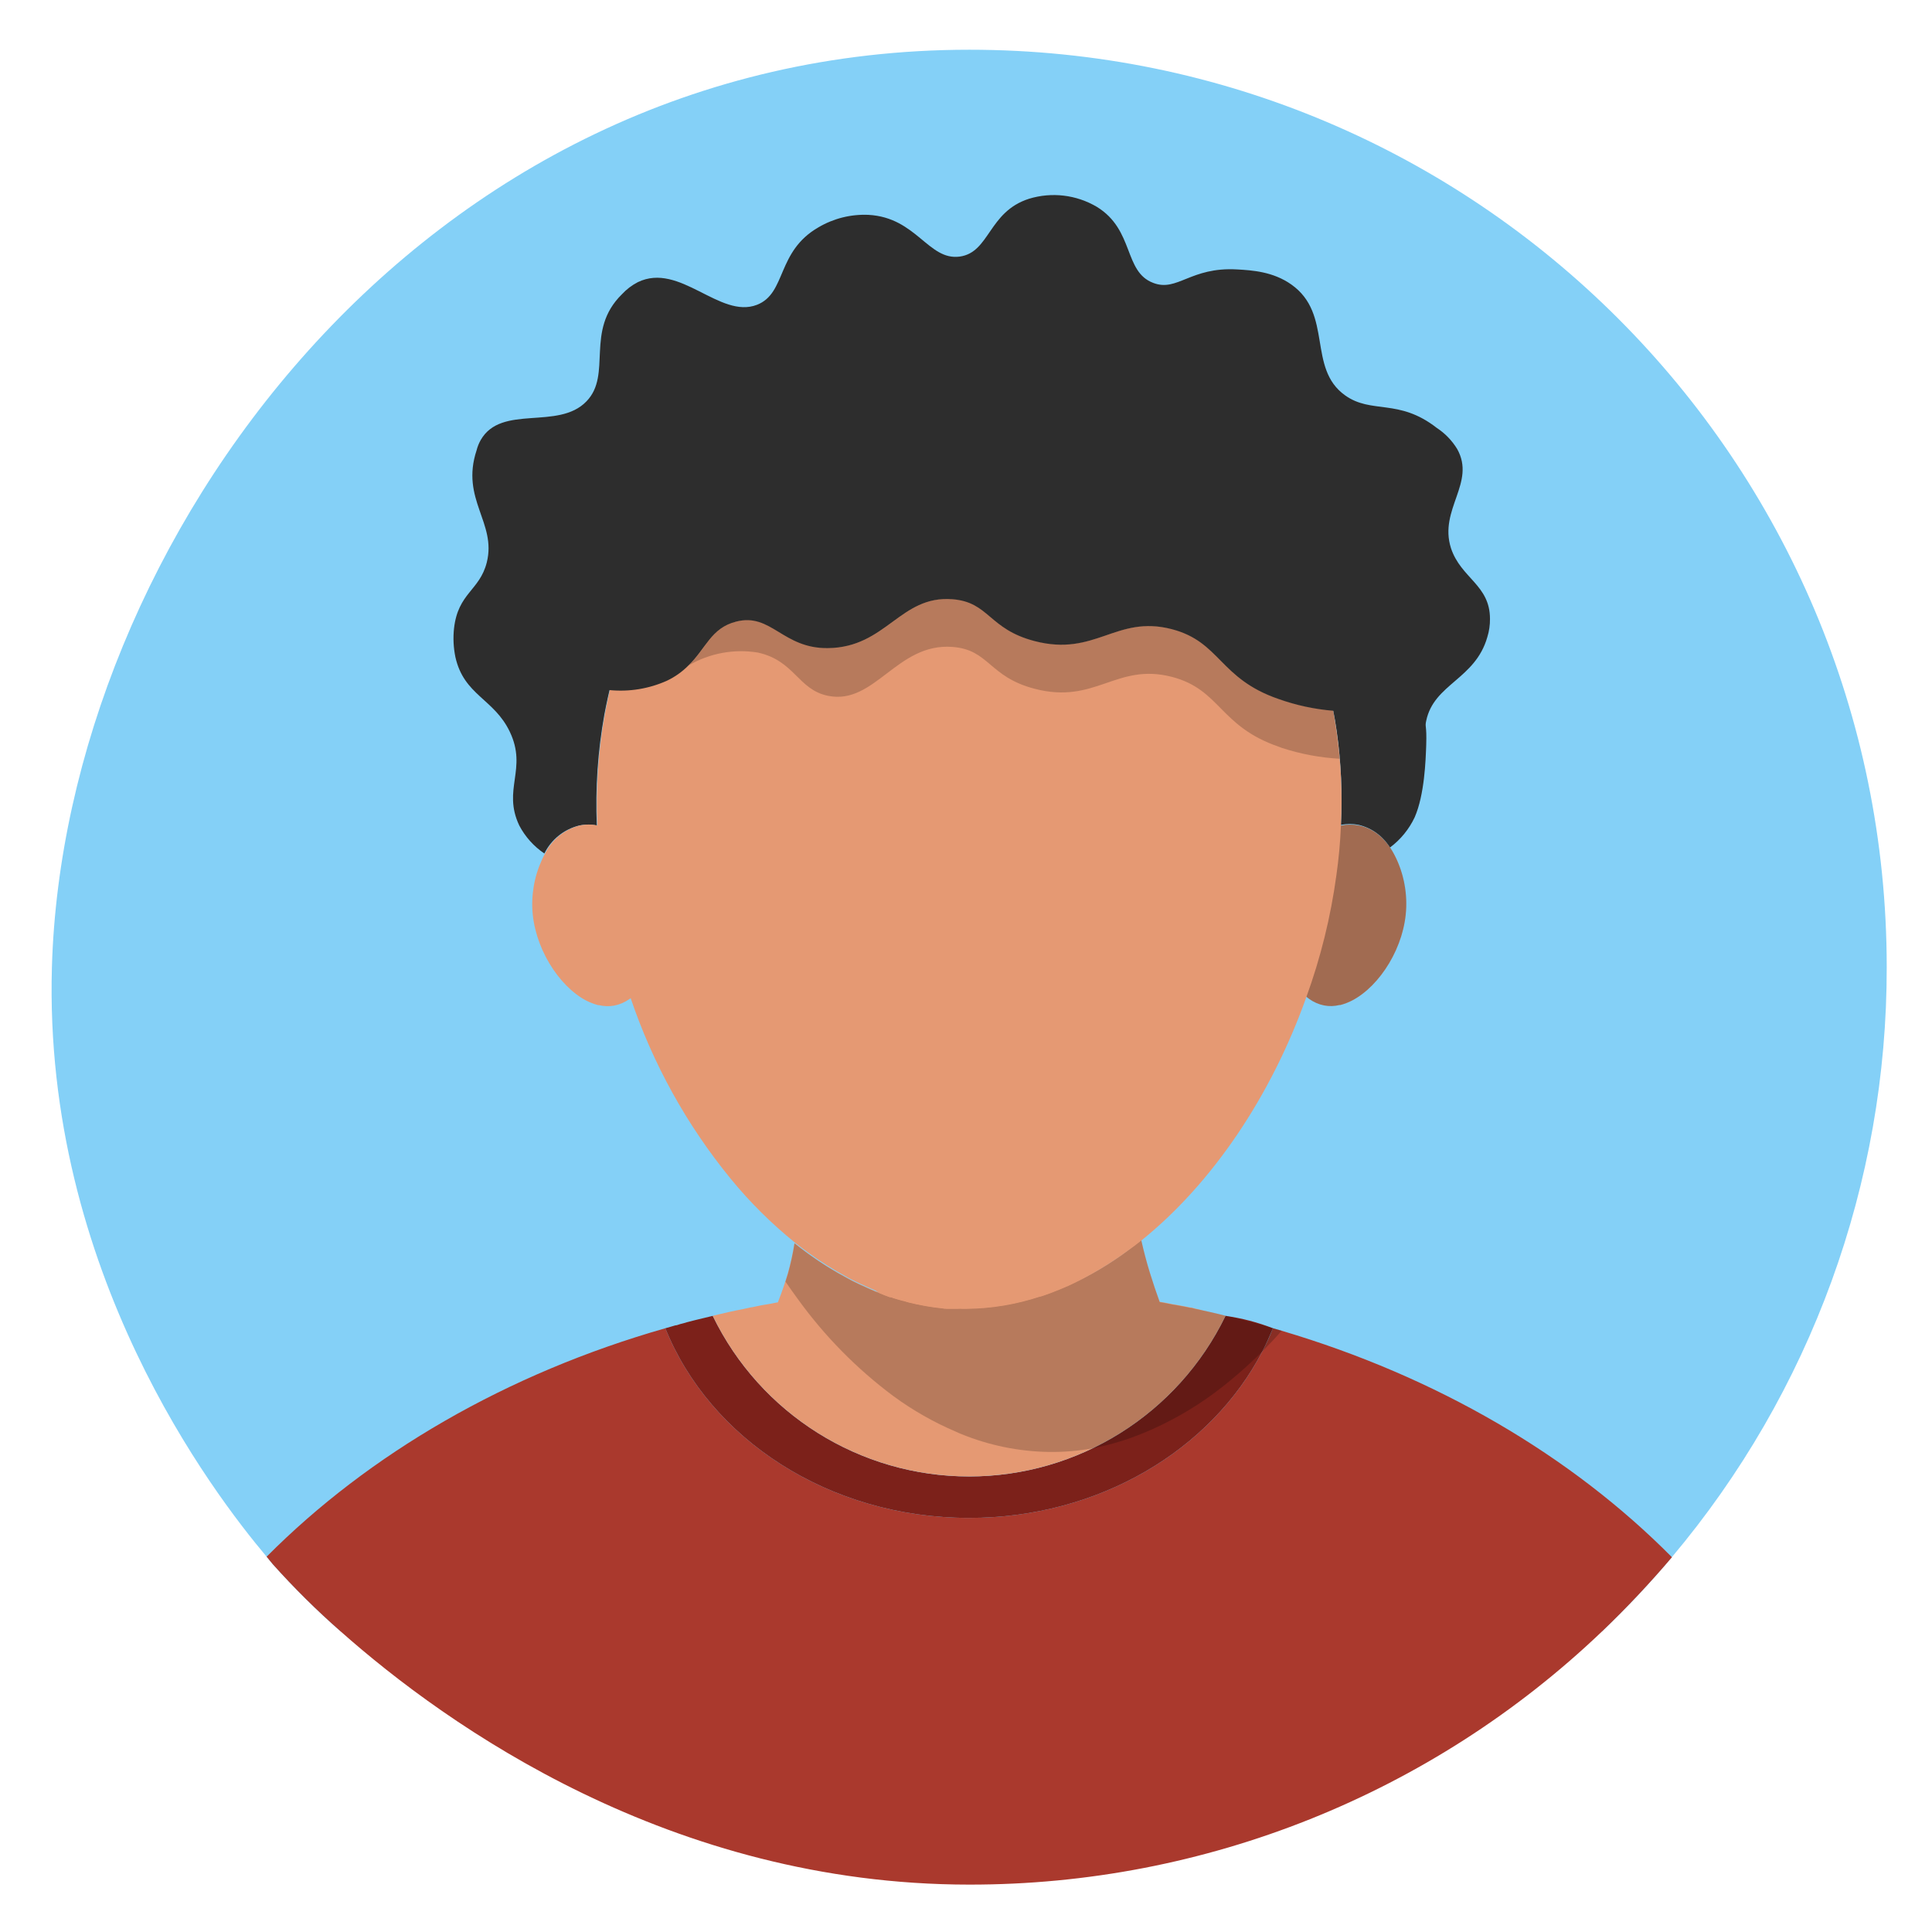
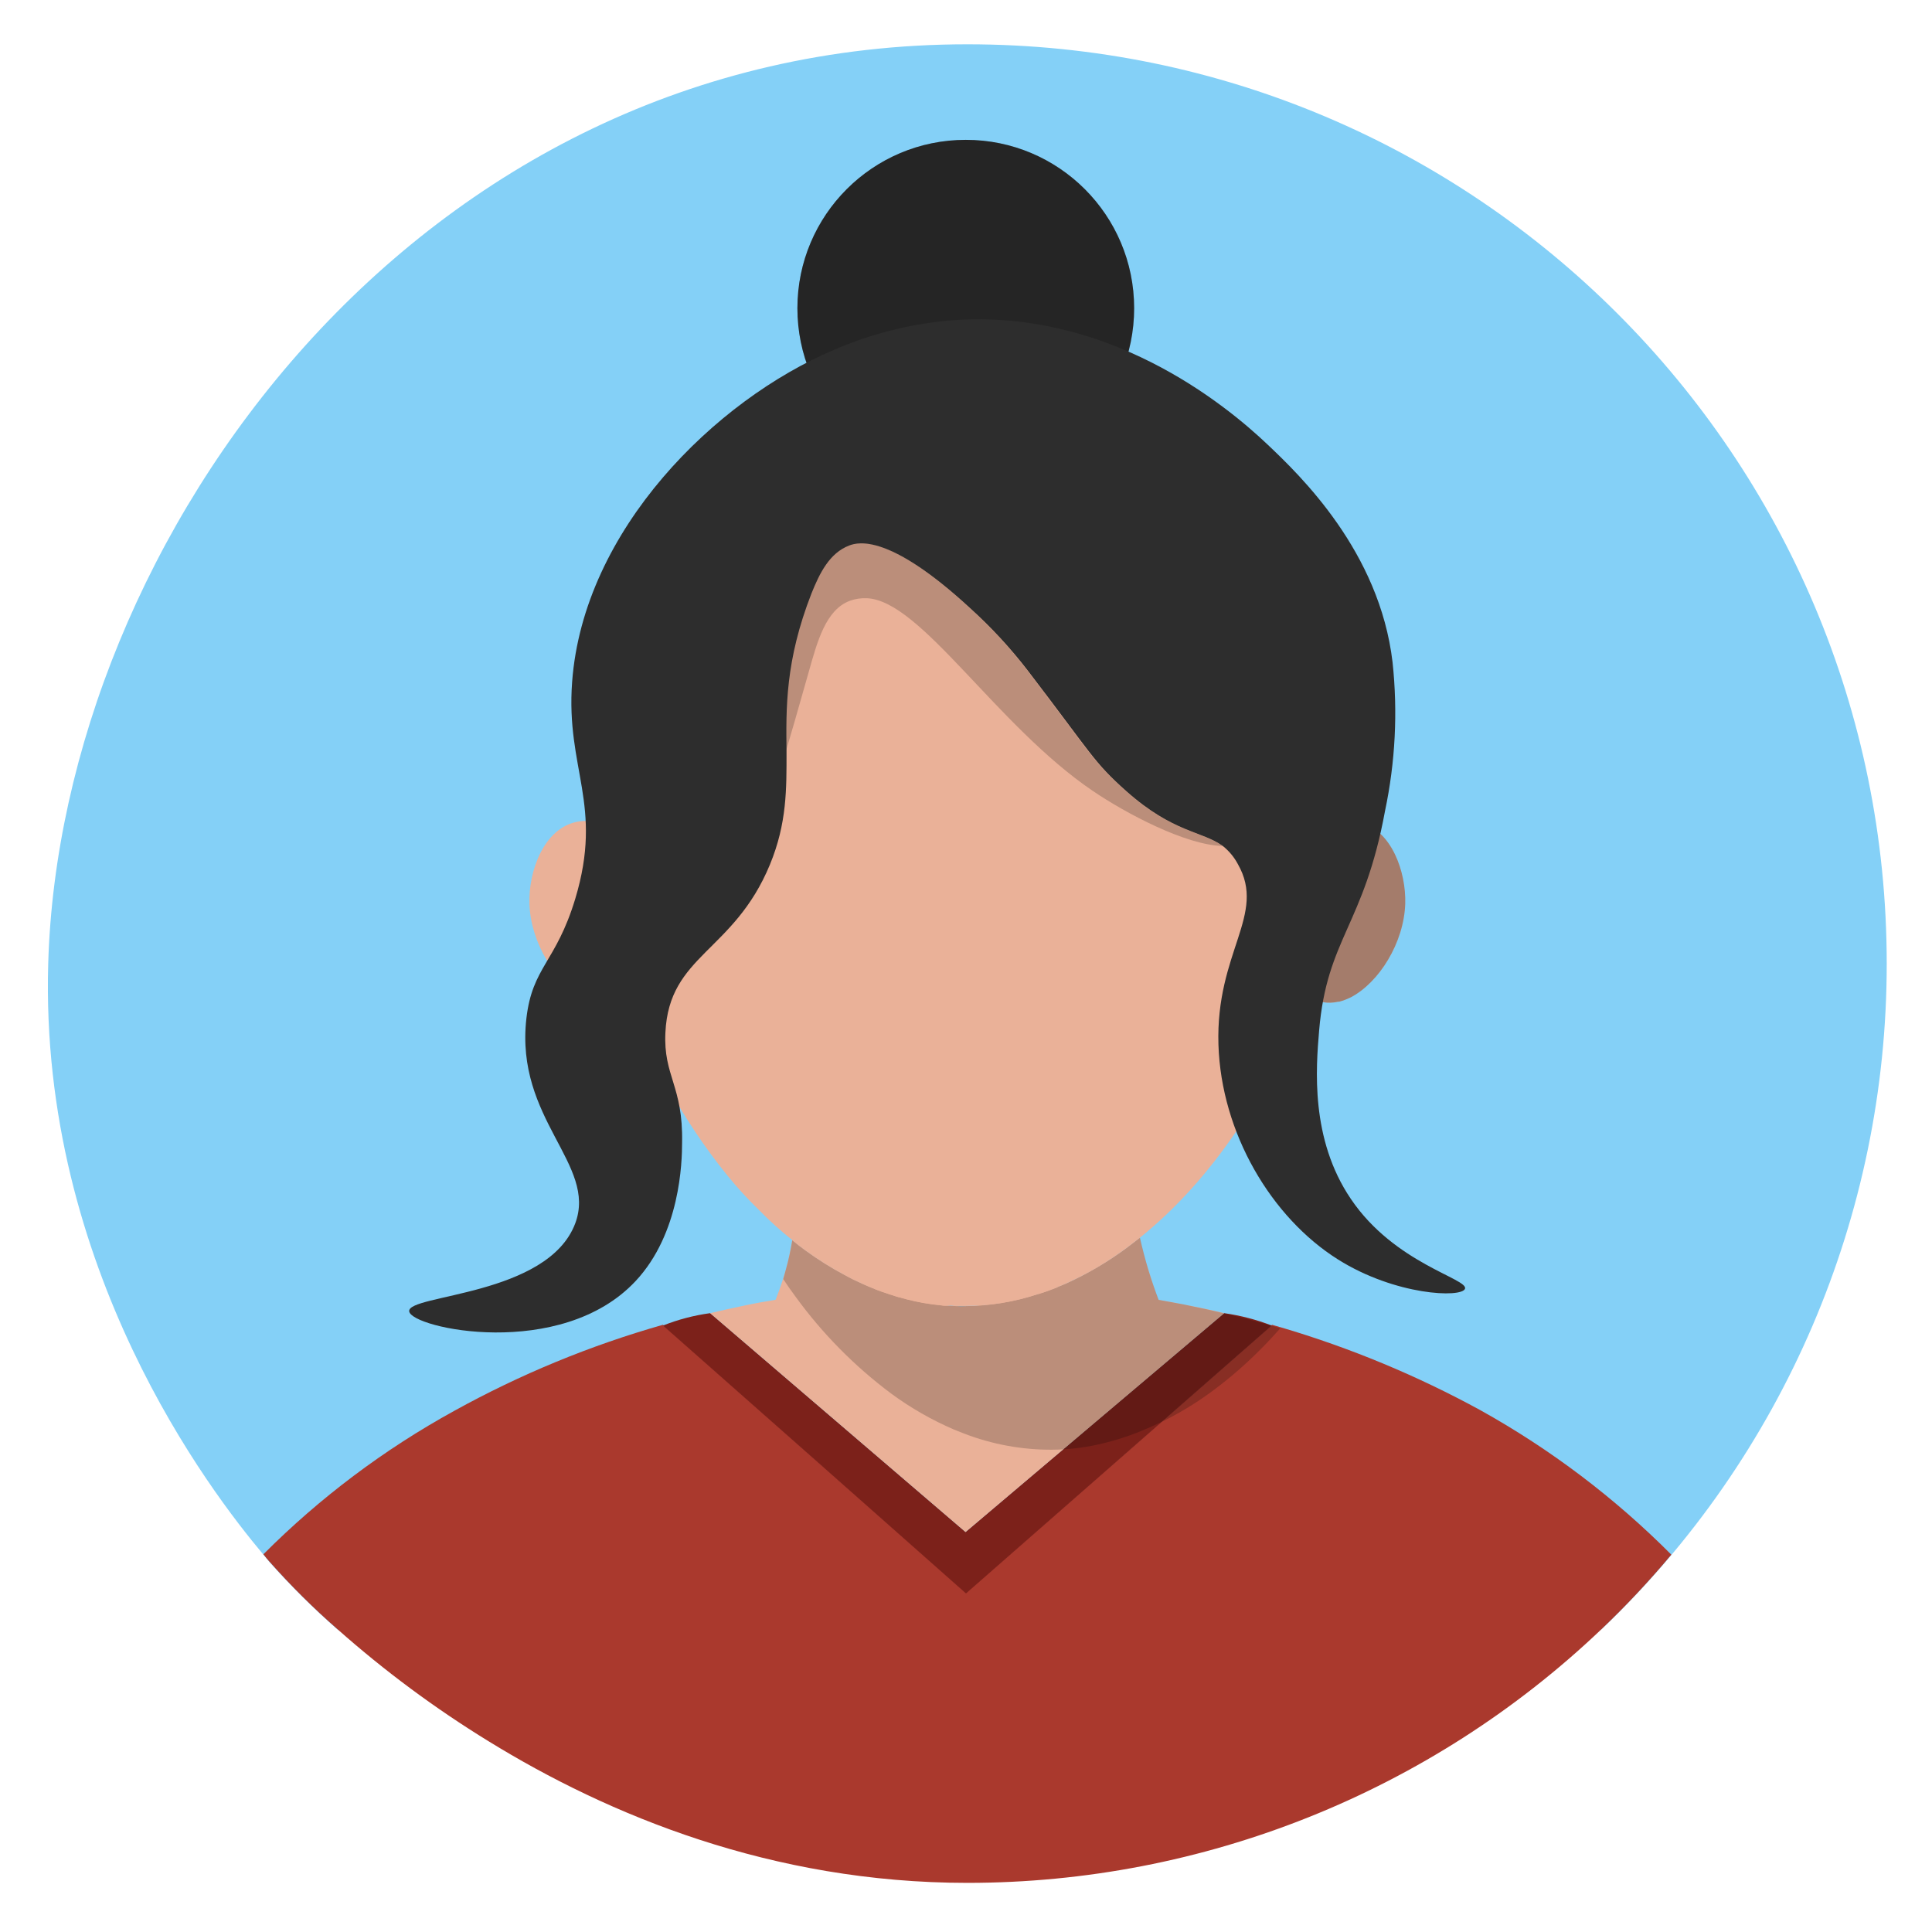
<svg xmlns="http://www.w3.org/2000/svg" width="800px" height="800px" viewBox="0 0 256 256" data-name="Layer 1" id="Layer_1">
  <defs>
-     <style>.cls-1{fill:#84d0f7;}.cls-2{fill:#aa392d;}.cls-3{fill:#7c211a;}.cls-4{fill:#e59973;}.cls-5{fill:#2d2d2d;}.cls-6{opacity:0.2;}.cls-7{opacity:0.3;}</style>
+     <style>.cls-1{fill:#84d0f7;}.cls-2{fill:#2d2d2d;}.cls-3{fill:#050505;}.cls-3,.cls-7{opacity:0.2;}.cls-4{fill:#aa392d;}.cls-5{fill:#7c211a;}.cls-6{fill:#eab198;}.cls-8{opacity:0.3;}</style>
  </defs>
-   <g data-name="Male 3" id="Male_3">
-     <path class="cls-1" d="M250,128.15a121.08,121.08,0,0,1-28.47,78.18,123.13,123.13,0,0,1-9.26,9.85H45.15a101.45,101.45,0,0,1-9-8.91c-.24-.28-.52-.6-.82-1-7-8.31-29.62-37.8-28.45-78.15C8.49,72.26,55.48,6.59,128.44,6.59A121.55,121.55,0,0,1,250,128.15Z" id="Wallpaper" />
-     <path class="cls-2" d="M221.54,206.34a130.68,130.68,0,0,1-9.27,9.84,121.2,121.2,0,0,1-83.83,33.54c-39.53,0-69.15-21-83.29-33.54a105.43,105.43,0,0,1-9-8.91c-.22-.29-.51-.6-.82-1C48.89,192.63,67.14,182,88.16,176c5.88,14.64,21.67,25.13,40.25,25.13,17.26,0,32.1-9.05,38.85-22.05.53-1,1-2,1.41-3.08l1.15.33C190.37,182.41,208.22,192.89,221.54,206.34Z" id="Sweater" />
-     <path class="cls-3" d="M168.67,176c-.42,1-.88,2.06-1.41,3.08-6.75,13-21.59,22.05-38.85,22.05-18.58,0-34.37-10.49-40.25-25.13.44-.13.88-.24,1.32-.38.22,0,.42-.11.64-.17s.47-.11.69-.18l.22-.07s1.75-.46,3.41-.84a37.76,37.76,0,0,0,67.95,0A28.09,28.09,0,0,1,168.67,176Z" id="Neckband" />
-     <path class="cls-4" d="M162.39,174.35a37.76,37.76,0,0,1-67.95,0c1.35-.33,2.7-.64,4.07-.9l1-.22c.17,0,.33-.07.5-.09l.87-.18,1.19-.2c.29-.07.6-.11.91-.18h.09c.33-.86.68-1.79,1-2.81.11-.33.22-.7.33-1.06a35,35,0,0,0,.87-4,41.53,41.53,0,0,0,6.9,4.57c.17.09.35.18.53.29s.42.2.62.31.48.22.75.36l.44.19c.11.07.25.11.38.18s.31.13.44.2.31.11.44.18h0l.19.09c.16.06.34.13.54.19s.42.18.66.27h0l.73.27.16,0c.15.07.33.11.51.18s.51.15.75.22.24.06.38.09l.68.2a36,36,0,0,0,4.54.79c.15,0,.31,0,.46.05l.33,0,.62,0,.55,0a4.29,4.29,0,0,1,.62,0h.56a30.48,30.48,0,0,0,9.71-1.62.07.07,0,0,0,.06,0,2.47,2.47,0,0,0,.36-.11c.79-.27,1.48-.55,2.12-.8l.84-.35c.07,0,.13-.07.22-.09a38.29,38.29,0,0,0,9.85-6.1c.31,1.37.68,2.83,1.15,4.35.42,1.37.86,2.66,1.3,3.87.38.07.73.11,1.11.2s.73.14,1.08.2l1.09.2.79.16c.18,0,.36.06.53.11C159.71,173.73,161.06,174,162.39,174.35Z" id="Neck" />
-     <path class="cls-5" d="M197.43,82a7.84,7.84,0,0,1-.35,2.41c-1.6,5.62-7.08,6.19-8.1,11.1-.2.91.09.45,0,3.23-.07,2-.22,6.57-1.53,9.56a10.68,10.68,0,0,1-3.27,4,6.66,6.66,0,0,0-4.14-3,6,6,0,0,0-2.36,0,64.65,64.65,0,0,0-3.5-24.53c-.46-1.4-1-2.79-1.55-4.16A73.84,73.84,0,0,0,164,65.26c-8.61-11.75-20.91-20.49-35.77-20.44a39.66,39.66,0,0,0-24.38,8.85C96.27,59.59,90.17,67.93,85.94,76.8a72.17,72.17,0,0,0-5.86,17.88,67,67,0,0,0-1,14.71,5.63,5.63,0,0,0-2.35,0,7,7,0,0,0-4.6,3.7,10.16,10.16,0,0,1-3.32-3.7c-2.28-4.8,1.11-7.47-1.26-12.43-2.1-4.4-6.08-4.82-7.21-9.91a12.28,12.28,0,0,1-.18-3.78c.53-4.71,3.39-5,4.34-8.74,1.33-5.28-3.5-8.36-1.35-14.86a5.53,5.53,0,0,1,.55-1.37c2.75-4.78,10.27-1.24,14-5.11,3.47-3.56-.25-9.34,4.71-14.2a7.61,7.61,0,0,1,2.1-1.6c5.57-2.7,10.86,4.91,15.79,3,3.94-1.53,2.55-7.06,8.17-10.28a12,12,0,0,1,6.61-1.64c6.37.35,7.92,6.08,12.08,5.53,4-.55,3.78-5.93,9.18-7.66a11.21,11.21,0,0,1,9,1.07c5,3.07,3.52,8.6,7.48,10.08,3.18,1.22,4.93-2.14,11.08-1.79,2,.11,4.8.29,7.21,2,5.55,3.92,2.08,11.06,7.1,14.67,3.52,2.54,7.1.37,12.17,4.33a8.83,8.83,0,0,1,2.7,2.79c2.52,4.49-2.46,8-.82,13.14C193.58,76.63,197.43,77.49,197.43,82Z" id="Hairs" />
-     <path class="cls-6" d="M169.82,176.32c-.84,1-1.68,1.86-2.56,2.75a57.77,57.77,0,0,1-6.26,5.44,44,44,0,0,1-9.47,5.37,36,36,0,0,1-6.59,2,29.81,29.81,0,0,1-6,.51A32,32,0,0,1,127.33,190c-.22-.09-.44-.18-.66-.29a41.37,41.37,0,0,1-8.28-4.71,59.34,59.34,0,0,1-12.63-12.81c-.57-.77-1.13-1.57-1.68-2.37.11-.33.22-.7.33-1.06a35,35,0,0,0,.87-4c.59.46,1.19.92,1.81,1.37a45,45,0,0,0,5.09,3.2c.17.09.35.18.53.29s.42.2.62.31.48.22.75.36l.44.19a4.11,4.11,0,0,0,.38.18c.15.07.31.13.44.2s.31.11.44.18h0l.19.09.54.19.66.27h0l.73.27.16,0c.15.07.33.11.51.18s.51.15.75.22.24.06.38.09l.68.2a32.19,32.19,0,0,0,4.54.79c.15,0,.31,0,.46.05l.33,0,.62,0,.55,0a4.29,4.29,0,0,1,.62,0h.56a32,32,0,0,0,9.71-1.62.07.07,0,0,0,.06,0,2.47,2.47,0,0,0,.36-.11c.66-.22,1.3-.47,1.94-.73a.61.61,0,0,0,.18-.07c.29-.11.55-.24.84-.35.07,0,.13-.07.22-.09a45,45,0,0,0,8.23-4.87c.55-.39,1.09-.81,1.62-1.23.31,1.37.68,2.83,1.15,4.35.42,1.37.86,2.66,1.3,3.87.38.07.73.11,1.11.2s.73.14,1.08.2l1.09.2.79.16c.18,0,.36.06.53.11,1.37.28,2.72.57,4,.9,2.12.49,4.23,1,6.28,1.64Z" id="NeckShadow" />
-     <path class="cls-4" d="M186.33,120.22c-.15,5.18-3.46,10.42-7.16,12.35a7,7,0,0,1-1.57.6l-.12,0a5.2,5.2,0,0,1-2,.06,5,5,0,0,1-2-.88,1.86,1.86,0,0,1-.28-.21,6.84,6.84,0,0,1-1.12-1.1c-2.67-3.22-3.76-9.25-2-14.06a14.61,14.61,0,0,1,3.23-5,8.82,8.82,0,0,1,4.41-2.59,5.86,5.86,0,0,1,2.36,0C184.44,110.25,186.47,115.89,186.33,120.22Z" id="RightEar" />
-     <path class="cls-7" d="M186.33,120.23c-.16,5.17-3.46,10.41-7.17,12.34a8.25,8.25,0,0,1-1.55.6.3.3,0,0,1-.13,0,4.55,4.55,0,0,1-2,.06,5,5,0,0,1-2-.86c-.09-.06-.18-.15-.29-.22a6.85,6.85,0,0,1-1.11-1.11c-2.5-3-3.6-8.47-2.28-13.09.09-.33.2-.64.31-1a14.79,14.79,0,0,1,3.23-5,8.91,8.91,0,0,1,4.41-2.58,6,6,0,0,1,2.36,0,6.66,6.66,0,0,1,4.14,3A13.89,13.89,0,0,1,186.33,120.23Z" id="RightEarShadow" />
-     <path class="cls-4" d="M84.77,131.06a7.13,7.13,0,0,1-1.24,1.22c0,.05-.11.07-.15.11a5.15,5.15,0,0,1-2,.86,4.9,4.9,0,0,1-2-.06.3.3,0,0,1-.12,0,8.42,8.42,0,0,1-1.57-.6c-3.69-1.93-7-7.17-7.16-12.34a14.13,14.13,0,0,1,1.7-7.17,7,7,0,0,1,4.6-3.7,5.63,5.63,0,0,1,2.35,0A8.65,8.65,0,0,1,83.51,112a14.42,14.42,0,0,1,3.23,5,10.52,10.52,0,0,1,.44,1.48C88.29,123,87.16,128.19,84.77,131.06Z" id="LeftEar" />
-     <path class="cls-4" d="M177.68,109.39q-.13,3.28-.6,6.57a78.17,78.17,0,0,1-4,16.21c-4.65,13.05-12.43,24.62-21.83,32.19-.53.42-1.07.84-1.62,1.23a45,45,0,0,1-8.23,4.87c-.09,0-.15.07-.22.09-.29.11-.55.24-.84.35a.61.61,0,0,1-.18.07c-.64.26-1.28.51-1.94.73a2.47,2.47,0,0,1-.36.11.07.07,0,0,1-.06,0,32,32,0,0,1-9.71,1.62h-.56a4.29,4.29,0,0,0-.62,0l-.55,0-.62,0-.33,0c-.15,0-.31,0-.46-.05a32.19,32.19,0,0,1-4.54-.79l-.68-.2c-.14,0-.25-.07-.38-.09s-.51-.16-.75-.22-.36-.11-.51-.18l-.16,0-.73-.27h0l-.66-.27L116,171l-.19-.09h0c-.13-.07-.28-.11-.44-.18s-.29-.13-.44-.2a4.11,4.11,0,0,1-.38-.18l-.44-.19c-.27-.14-.51-.25-.75-.36s-.42-.22-.62-.31-.36-.2-.53-.29a45,45,0,0,1-5.09-3.2c-.62-.45-1.22-.91-1.81-1.37a58.59,58.59,0,0,1-8.54-8.5,76.51,76.51,0,0,1-13.21-23.89c-.15-.35-.26-.73-.4-1.11a77.72,77.72,0,0,1-3.4-14.59c-.18-1.2-.31-2.39-.42-3.61-.09-1-.16-2-.2-3.07,0-.18,0-.34,0-.51a67,67,0,0,1,1-14.71A72.17,72.17,0,0,1,85.94,76.8c4.23-8.87,10.33-17.21,17.94-23.13a39.66,39.66,0,0,1,24.38-8.85c14.86,0,27.16,8.69,35.77,20.44a73.84,73.84,0,0,1,8.6,15.44c.56,1.37,1.09,2.76,1.55,4.16a64.65,64.65,0,0,1,3.5,24.53Z" id="Head" />
-     <path class="cls-6" d="M177.52,100.54a30.07,30.07,0,0,1-7.67-1.44l-.4-.15c-7.92-2.73-7.7-7.59-14.2-9.27-7.35-1.88-10.09,3.69-18.14,1.59-6.13-1.59-6-5.18-10.91-5.55-7.36-.56-10.28,7.74-16.48,6.48-4-.82-4.4-4.65-9.29-5.73a13.77,13.77,0,0,0-9.18,1.7h0c2.36-2.28,3-5,6.37-5.84,4.64-1.17,6.17,3.59,12.14,3.52,7.74-.09,9.56-7,16.48-6.48,5,.38,4.78,4,10.91,5.55,8,2.1,10.79-3.49,18.14-1.59,6.5,1.68,6.28,6.55,14.2,9.27a28.56,28.56,0,0,0,7.21,1.55s.13,1.06.42,3.14C177.48,100.34,177.52,100.54,177.52,100.54Z" id="HairsShadow" />
-     <path class="cls-5" d="M183,92.6A6.07,6.07,0,0,1,180,94l-.35.07a14.27,14.27,0,0,1-3,.11,28.56,28.56,0,0,1-7.21-1.55c-7.92-2.72-7.7-7.59-14.2-9.27-7.35-1.9-10.09,3.69-18.14,1.59-6.13-1.59-6-5.17-10.91-5.55-6.92-.53-8.74,6.39-16.48,6.48-6,.07-7.5-4.69-12.14-3.52-3.36.84-4,3.56-6.37,5.84a10.12,10.12,0,0,1-2.83,2,15,15,0,0,1-7.61,1.24c-2.81-.26-5.4-1.32-6.71-3.12C70.37,83.2,77.14,73,80,68.6c15.15-22.92,41.49-27.68,44.92-28.23.89-.15,2.06-.33,3.65-.51,8-.86,25.51-1.19,39.6,11C183.29,63.84,189.09,87.11,183,92.6Z" data-name="Hairs" id="Hairs-2" />
+   <g data-name="Female 1" id="Female_1">
+     <path class="cls-1" d="M250,127.7a121.69,121.69,0,0,1-37.81,88.21H44.71a103.52,103.52,0,0,1-9-8.93l-.82-1c-7-8.33-29.68-37.88-28.5-78.31C8,71.68,55.07,5.87,128.18,5.87A121.82,121.82,0,0,1,250,127.7Z" id="Wallpaper" />
+     <circle class="cls-2" cx="127.97" cy="40.84" id="Chignon" r="22.31" />
+     <circle class="cls-3" cx="127.97" cy="40.84" id="ChignonShadow" r="22.31" />
+     <path class="cls-4" d="M221.46,206a118.76,118.76,0,0,1-9.27,9.89,121.78,121.78,0,0,1-84,33.6c-25.94,0-47.6-9-63.46-18.77a142.71,142.71,0,0,1-20-14.83,99.86,99.86,0,0,1-9-8.94c-.24-.27-.53-.59-.83-1a111.85,111.85,0,0,1,25.28-19,131.27,131.27,0,0,1,27.67-11.41q20.1,17.76,40.15,35.5,20.3-17.76,40.55-35.5c.28.09.57.16.85.24a.89.89,0,0,0,.29.09,134.45,134.45,0,0,1,26.49,11A113.7,113.7,0,0,1,221.46,206Z" id="Sweater" />
+     <path class="cls-5" d="M168.51,175.64Q148.25,193.4,128,211.14q-20.05-17.76-40.15-35.5A26.74,26.74,0,0,1,94.1,174q16.92,14.5,33.84,29,17.13-14.53,34.27-29A28.65,28.65,0,0,1,168.51,175.64Z" id="Neckband" />
+     <path class="cls-6" d="M162.21,174q-17.13,14.5-34.27,29Q111,188.5,94.1,174c1.45-.35,3-.68,4.5-1s2.81-.55,4.17-.77a38,38,0,0,0,1.66-5.17c.22-1,.4-1.89.55-2.77a41.51,41.51,0,0,0,4.34,3.1,46.93,46.93,0,0,0,4.48,2.45,36.69,36.69,0,0,0,13.53,3.25,37.22,37.22,0,0,0,15-3.53,55.31,55.31,0,0,0,4.93-2.81c1.54-1,2.81-2,3.77-2.76.29,1.29.64,2.65,1.08,4.08s.9,2.87,1.4,4.16c1.19.2,2.39.42,3.64.68Q159.78,173.4,162.21,174Z" id="Neck" />
+     <path class="cls-7" d="M169.65,176c-.84.94-1.69,1.87-2.57,2.74a55,55,0,0,1-6.27,5.46,42.66,42.66,0,0,1-9.49,5.37,34.67,34.67,0,0,1-6.61,2,29.15,29.15,0,0,1-6.05.52,31.93,31.93,0,0,1-11.6-2.41l-.66-.26a42,42,0,0,1-8.28-4.74,60.1,60.1,0,0,1-12.68-12.83c-.57-.76-1.12-1.55-1.66-2.37.1-.35.21-.7.3-1.07a35.34,35.34,0,0,0,.9-4.06c.59.49,1.19.95,1.8,1.39a42.56,42.56,0,0,0,5.11,3.2c.17.08.35.19.52.28l.64.33.75.35.43.2.38.17.46.2.44.18a.83.83,0,0,0,.22.08,3.85,3.85,0,0,0,.52.22l.68.25a0,0,0,0,1,0,0l.73.24.15.06.53.16c.24.09.5.17.76.24a2.1,2.1,0,0,1,.36.09l.7.19a28.59,28.59,0,0,0,4.54.79,2.36,2.36,0,0,0,.48.05,1.62,1.62,0,0,0,.31,0c.22,0,.41,0,.63,0s.35,0,.55.05h1.18a31.37,31.37,0,0,0,9.72-1.6.16.16,0,0,0,.06,0,2.8,2.8,0,0,0,.38-.13c.65-.19,1.29-.46,1.95-.7l.17-.09c.29-.11.55-.24.84-.35l.22-.09a43.86,43.86,0,0,0,8.24-4.86l1.62-1.25c.31,1.36.68,2.83,1.14,4.36.42,1.38.88,2.68,1.34,3.88l1.1.2,1.09.2,1.08.19c.26.07.53.11.81.18a5,5,0,0,1,.53.11c1.36.28,2.72.57,4.05.9,2.13.5,4.21,1.05,6.3,1.64Z" id="NeckShadow" />
+     <path class="cls-6" d="M186.2,119.75c-.16,5.19-3.47,10.44-7.18,12.37a7.27,7.27,0,0,1-1.57.61l-.12,0a4.9,4.9,0,0,1-2.05.06,5.18,5.18,0,0,1-2-.87l-.28-.21a7.82,7.82,0,0,1-1.12-1.11c-2.67-3.22-3.76-9.27-2-14.09a14.64,14.64,0,0,1,3.23-5,8.93,8.93,0,0,1,4.42-2.59,5.91,5.91,0,0,1,2.37,0C184.3,109.76,186.33,115.41,186.2,119.75Z" id="RightEar" />
+     <path class="cls-8" d="M186.2,119.75c-.17,5.19-3.48,10.44-7.19,12.39a8.19,8.19,0,0,1-1.56.59l-.13,0a5.39,5.39,0,0,1-2,.07,5.26,5.26,0,0,1-2-.88l-.28-.22a7.26,7.26,0,0,1-1.12-1.1c-2.68-3.22-3.77-9.27-2-14.1a14.52,14.52,0,0,1,3.22-5,10,10,0,0,1,3.14-2.19,6.43,6.43,0,0,1,1.29-.4,5.9,5.9,0,0,1,2.37,0,2.25,2.25,0,0,1,.35.09C184.4,110.06,186.33,115.54,186.2,119.75Z" id="RightEarShadow" />
+     <path class="cls-6" d="M84.42,130.62a7.53,7.53,0,0,1-1.4,1.32,5.35,5.35,0,0,1-2,.88,5.08,5.08,0,0,1-2-.07l-.12,0a7.27,7.27,0,0,1-1.57-.61c-3.71-1.93-7-7.18-7.18-12.37-.13-4.34,1.9-10,6.31-10.88,2.51-.5,4.9.71,6.79,2.61a14.64,14.64,0,0,1,3.23,5C88.19,121.35,87.09,127.4,84.42,130.62Z" id="LeftHear" />
+     <path class="cls-6" d="M177.52,108.89c0,.4,0,.81-.07,1.23a78.87,78.87,0,0,1-4.49,21.6c-4.65,13.09-12.48,24.69-21.89,32.26l-1.62,1.25a43.86,43.86,0,0,1-8.24,4.86l-.22.09c-.29.11-.55.24-.84.35l-.17.09c-.66.24-1.3.51-1.95.7a2.8,2.8,0,0,1-.38.13.16.16,0,0,1-.06,0,31.37,31.37,0,0,1-9.72,1.6h-1.18c-.2,0-.37,0-.55-.05s-.41,0-.63,0a1.62,1.62,0,0,1-.31,0,2.36,2.36,0,0,1-.48-.05,28.59,28.59,0,0,1-4.54-.79l-.7-.19a2.1,2.1,0,0,0-.36-.09c-.26-.07-.52-.15-.76-.24l-.53-.16-.15-.06-.73-.24a0,0,0,0,0,0,0l-.68-.25a3.85,3.85,0,0,1-.52-.22.83.83,0,0,1-.22-.08l-.44-.18-.46-.2-.38-.17-.43-.2-.75-.35-.64-.33c-.17-.09-.35-.2-.52-.28a42.56,42.56,0,0,1-5.11-3.2c-.61-.44-1.21-.9-1.8-1.39a45.76,45.76,0,0,1-4.43-4,52.45,52.45,0,0,1-4.14-4.51v0a78.39,78.39,0,0,1-13.64-25.05A80.66,80.66,0,0,1,79,112.49c-.09-1-.15-2.06-.19-3.09a66.94,66.94,0,0,1,.32-10.88c.16-1.47.38-2.91.64-4.36A53.68,53.68,0,0,1,81,88.83,72.7,72.7,0,0,1,85.6,76.24C89.83,67.36,96,59,103.58,53.06c7-5.41,15.17-8.83,24.43-8.85,14.88-.07,27.21,8.68,35.83,20.45a71.61,71.61,0,0,1,8.61,15.49c.57,1.38,1.1,2.76,1.58,4.16a69.49,69.49,0,0,1,2.57,9.85c.24,1.4.46,2.83.61,4.25A70.47,70.47,0,0,1,177.52,108.89Z" id="Head" />
+     <path class="cls-7" d="M162,112.1c-4.95-.14-12.8-4.32-17.17-7.28C132,96.13,122.06,79.6,114.89,79.27a5.89,5.89,0,0,0-2.26.33c-3.24,1.2-4.34,5.44-5.5,9.54-1.43,5.06-2.37,8.33-3,10.43-.07-5.76-.18-12,3.31-21,1.05-2.65,2.35-5.37,5-6.34,1.27-.48,5.43-1.49,16,8.29a62.63,62.63,0,0,1,7.63,8.25c8.61,11.25,8.7,12.12,13.07,16C155.42,110.38,159.23,110.1,162,112.1Z" id="HairsShadow" />
+     <path class="cls-2" d="M194.12,170.77c-.46,1.23-9.21.9-16.82-3.88-8.86-5.57-15.48-16.77-15.85-28.46-.38-12.3,6.4-17.21,2.58-23.92a7.66,7.66,0,0,0-2-2.41h0c-2.74-2-6.55-1.72-12.8-7.28-4.37-3.89-4.46-4.76-13.07-16a62.63,62.63,0,0,0-7.63-8.25c-10.6-9.78-14.76-8.77-16-8.29-2.63,1-3.93,3.69-5,6.34-3.49,8.93-3.38,15.2-3.31,21,0,4.92.06,9.46-2.2,14.94-4.8,11.62-13.37,11.95-13.85,22.25-.29,5.79,2.36,7.06,2.21,14.61,0,2.54-.24,12-6.16,18.33-9.89,10.57-29.78,6.25-30,4s18.37-2,22-11.64c2.94-7.85-8-13.77-6.47-27.17.79-6.84,3.91-7.39,6.47-15.83,3.77-12.5-1.27-17.2-.41-28.75,1.49-20.18,19-37.37,34.69-44a49.45,49.45,0,0,1,15.19-3.88c20.88-1.78,36.58,11,42.34,16.49,4.21,4,14.76,14.08,16.49,28.77a63,63,0,0,1-1,19.73c-2.79,15.18-7.7,16.87-8.73,29.1-.41,4.87-1.2,14.34,4.21,22.3C184.78,167.44,194.6,169.44,194.12,170.77Z" id="Hairs" />
  </g>
</svg>
